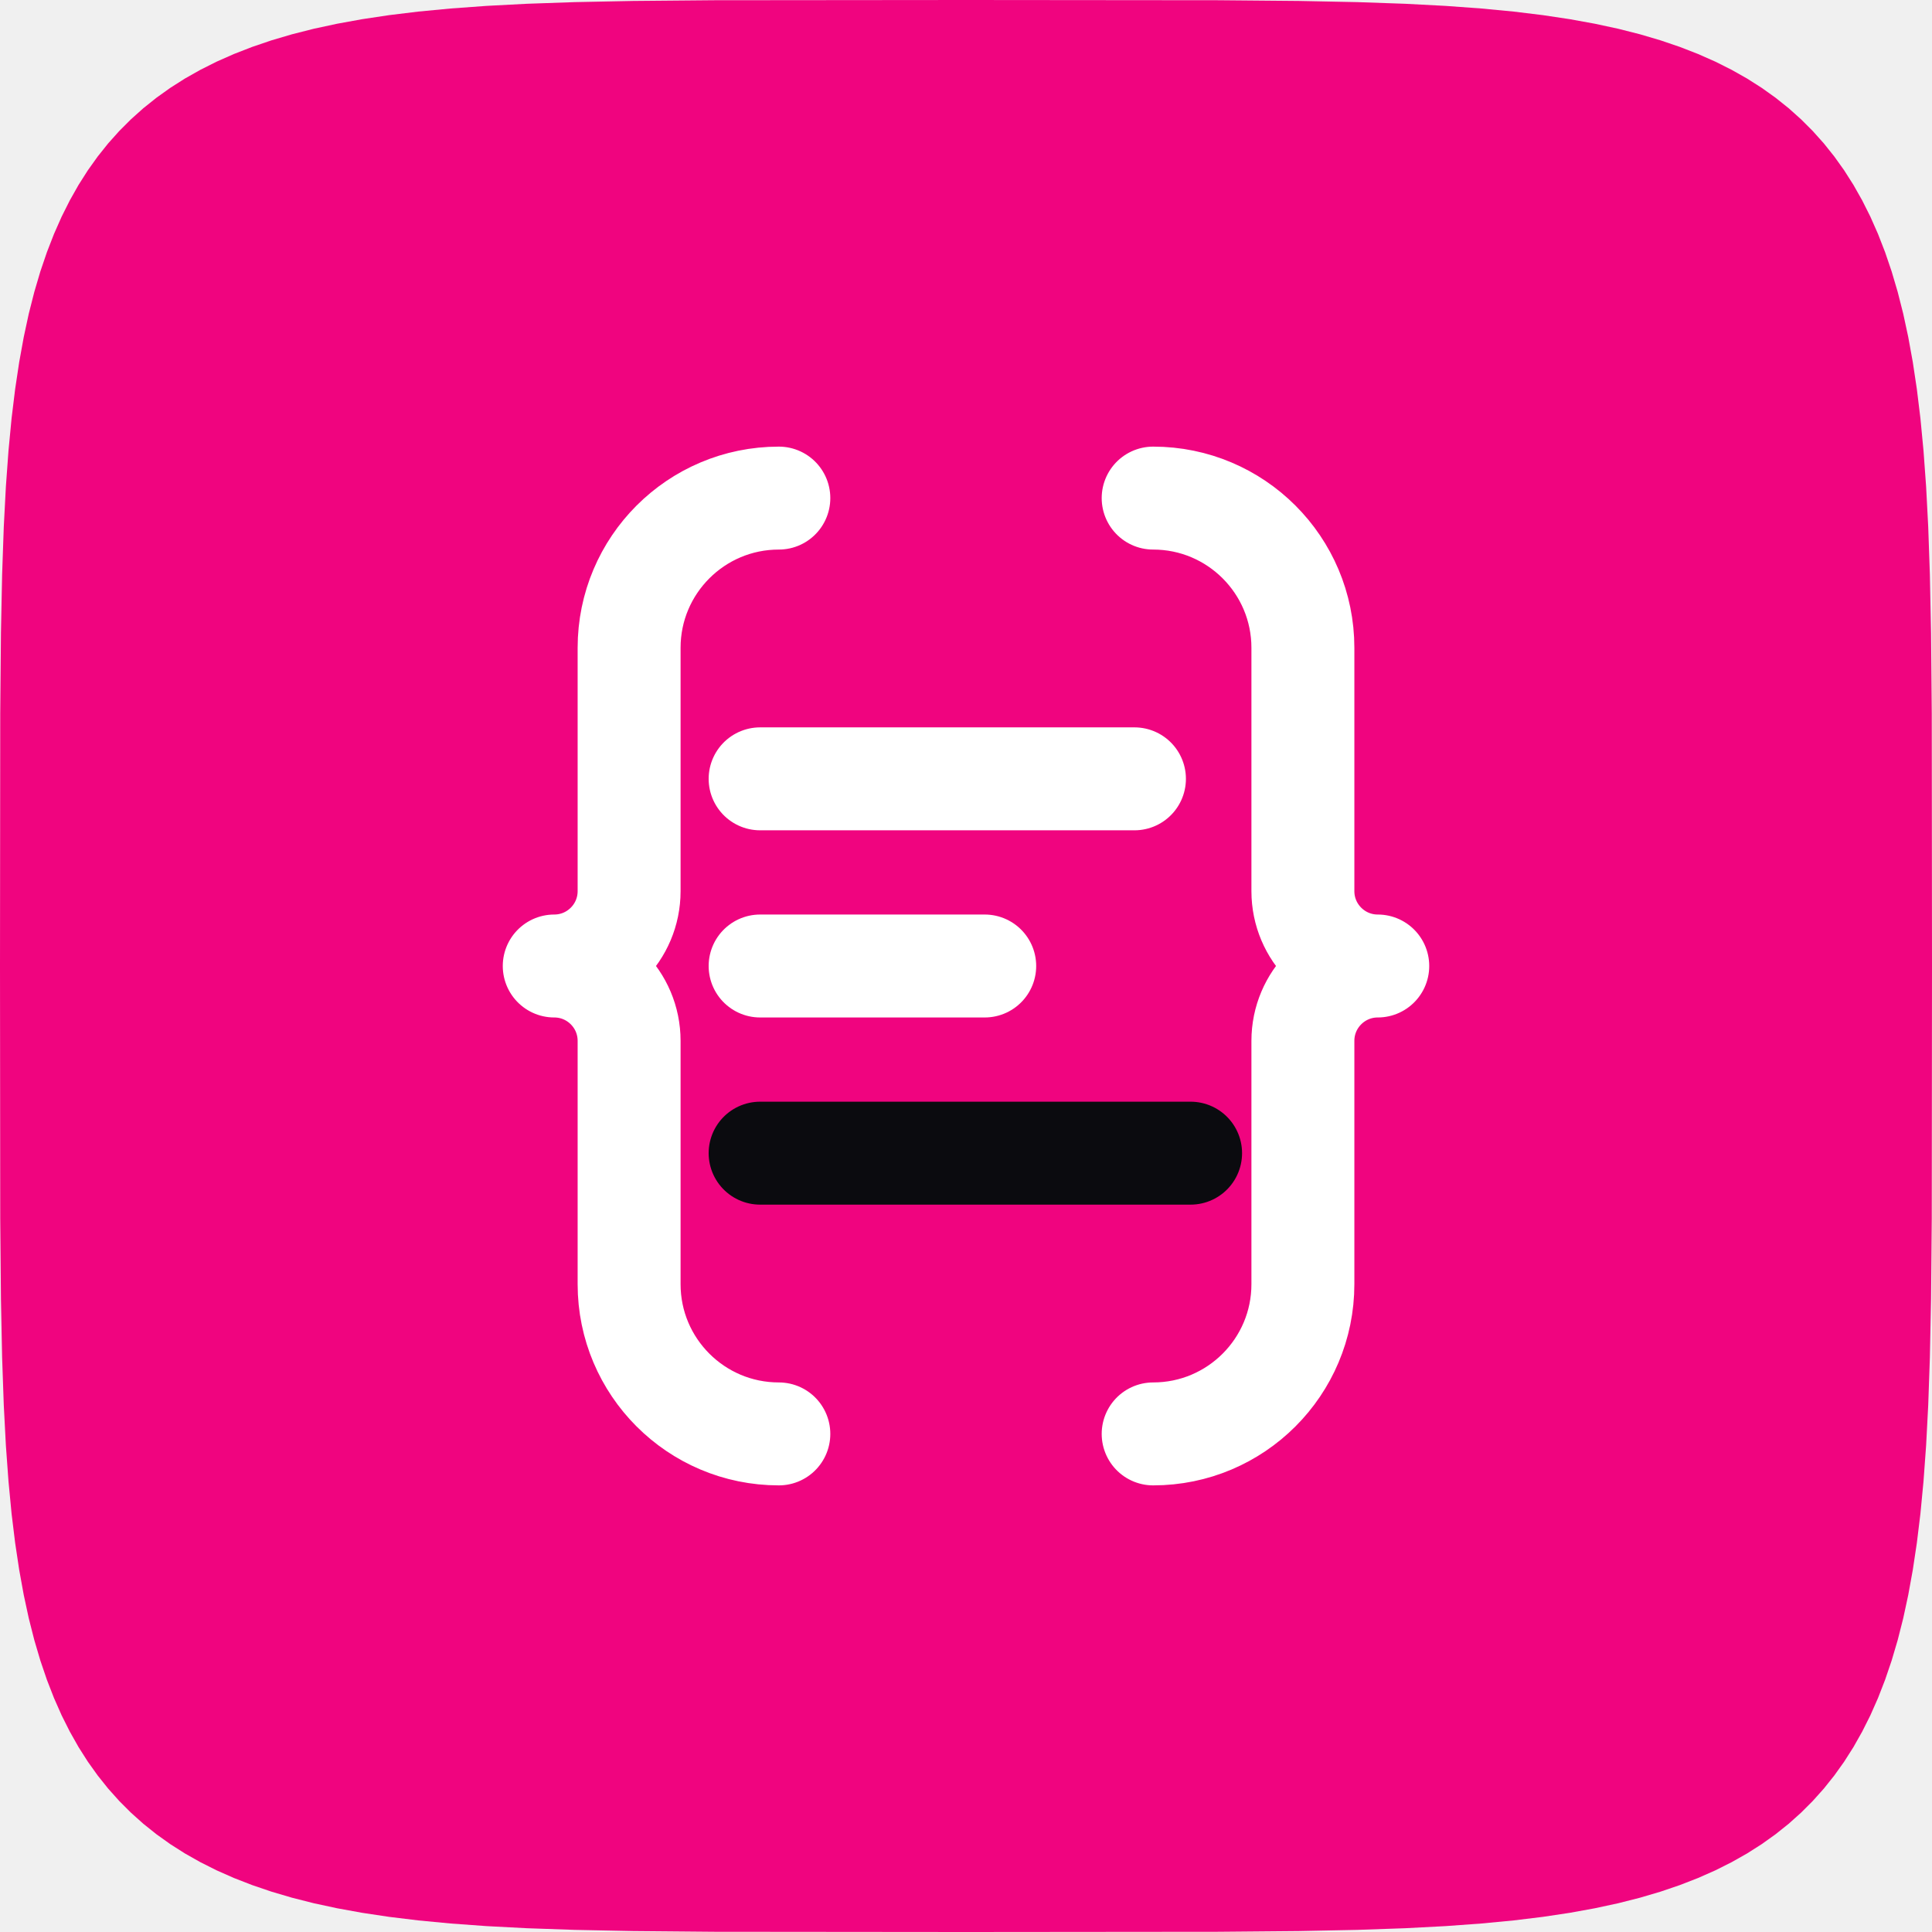
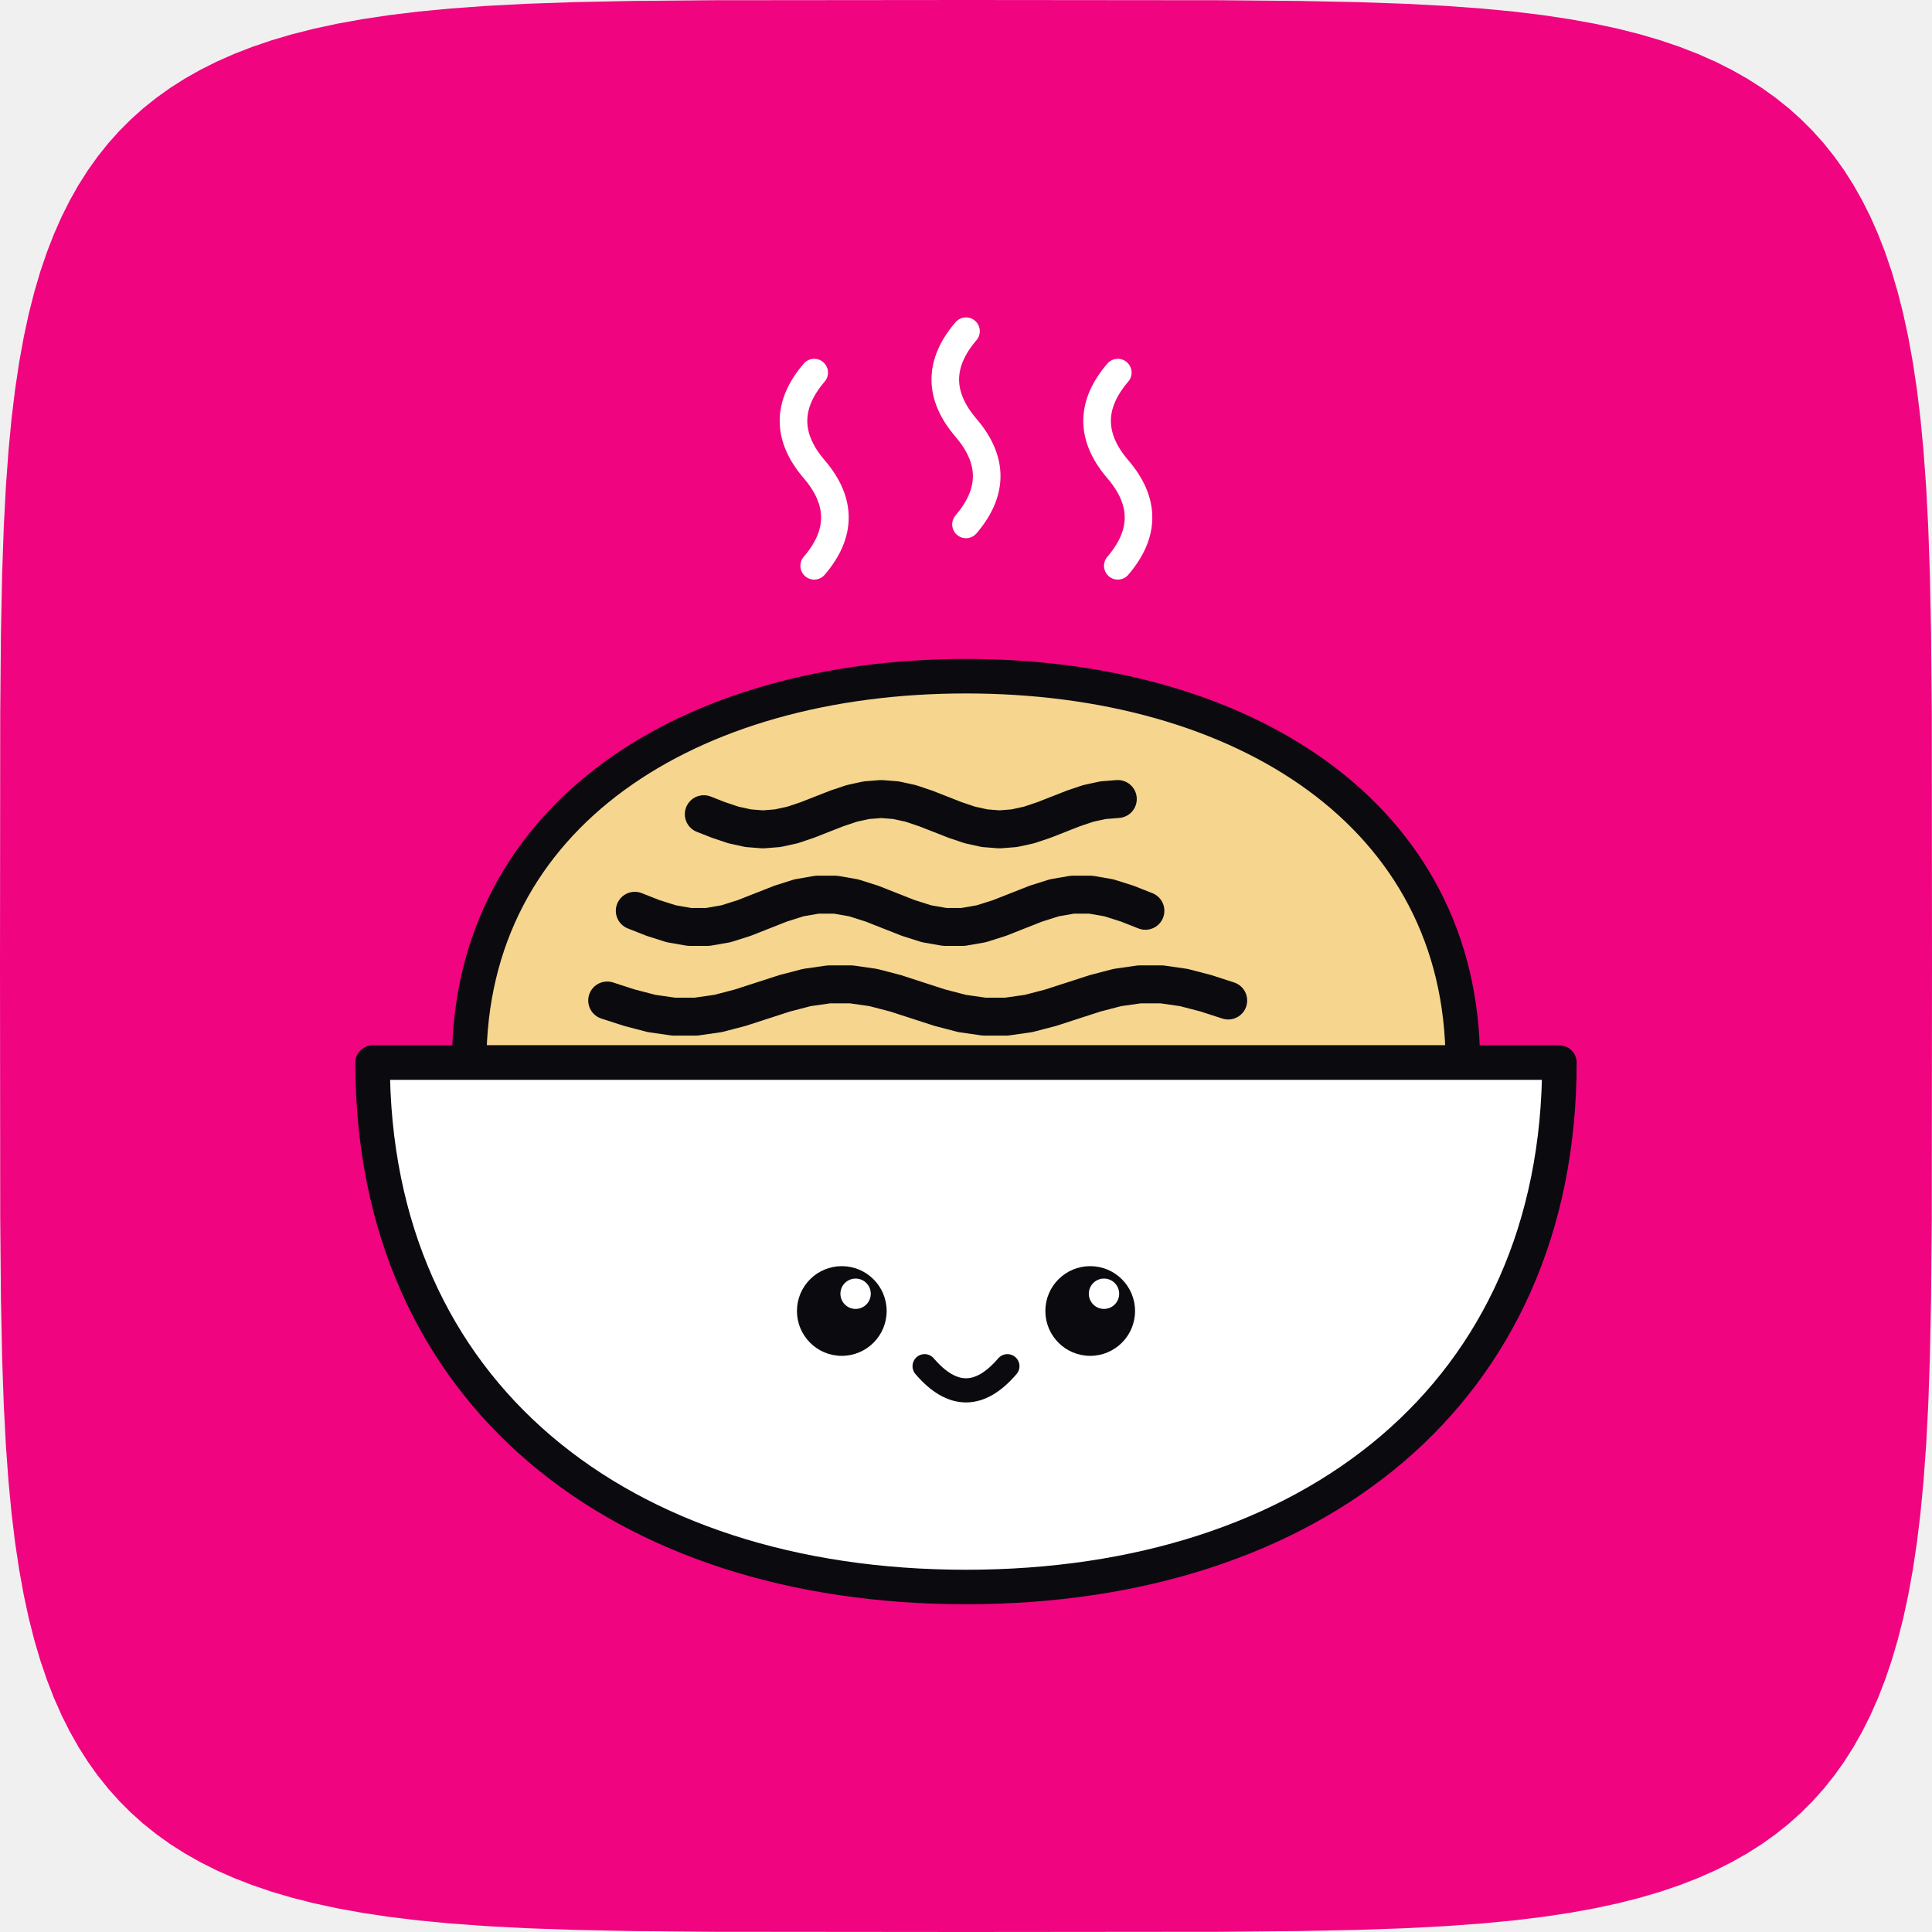
<svg xmlns="http://www.w3.org/2000/svg" viewBox="0 0 100 100" role="img" aria-label="ndb">
  <path d="M100.000 50.000L99.988 63.065L99.951 67.235L99.890 70.261L99.805 72.719L99.695 74.822L99.560 76.676L99.401 78.343L99.216 79.861L99.006 81.258L98.771 82.553L98.511 83.760L98.224 84.890L97.911 85.951L97.571 86.950L97.204 87.893L96.810 88.784L96.387 89.627L95.936 90.426L95.455 91.182L94.944 91.898L94.402 92.577L93.827 93.219L93.219 93.827L92.577 94.402L91.898 94.944L91.182 95.455L90.426 95.936L89.627 96.387L88.784 96.810L87.893 97.204L86.950 97.571L85.951 97.911L84.890 98.224L83.760 98.511L82.553 98.771L81.258 99.006L79.861 99.216L78.343 99.401L76.676 99.560L74.822 99.695L72.719 99.805L70.261 99.890L67.235 99.951L63.065 99.988L50.000 100.000L36.935 99.988L32.765 99.951L29.739 99.890L27.281 99.805L25.178 99.695L23.324 99.560L21.657 99.401L20.139 99.216L18.742 99.006L17.447 98.771L16.240 98.511L15.110 98.224L14.049 97.911L13.050 97.571L12.107 97.204L11.216 96.810L10.373 96.387L9.574 95.936L8.818 95.455L8.102 94.944L7.423 94.402L6.781 93.827L6.173 93.219L5.598 92.577L5.056 91.898L4.545 91.182L4.064 90.426L3.613 89.627L3.190 88.784L2.796 87.893L2.429 86.950L2.089 85.951L1.776 84.890L1.489 83.760L1.229 82.553L0.994 81.258L0.784 79.861L0.599 78.343L0.440 76.676L0.305 74.822L0.195 72.719L0.110 70.261L0.049 67.235L0.012 63.065L0.000 50.000L0.012 36.935L0.049 32.765L0.110 29.739L0.195 27.281L0.305 25.178L0.440 23.324L0.599 21.657L0.784 20.139L0.994 18.742L1.229 17.447L1.489 16.240L1.776 15.110L2.089 14.049L2.429 13.050L2.796 12.107L3.190 11.216L3.613 10.373L4.064 9.574L4.545 8.818L5.056 8.102L5.598 7.423L6.173 6.781L6.781 6.173L7.423 5.598L8.102 5.056L8.818 4.545L9.574 4.064L10.373 3.613L11.216 3.190L12.107 2.796L13.050 2.429L14.049 2.089L15.110 1.776L16.240 1.489L17.447 1.229L18.742 0.994L20.139 0.784L21.657 0.599L23.324 0.440L25.178 0.305L27.281 0.195L29.739 0.110L32.765 0.049L36.935 0.012L50.000 0.000L63.065 0.012L67.235 0.049L70.261 0.110L72.719 0.195L74.822 0.305L76.676 0.440L78.343 0.599L79.861 0.784L81.258 0.994L82.553 1.229L83.760 1.489L84.890 1.776L85.951 2.089L86.950 2.429L87.893 2.796L88.784 3.190L89.627 3.613L90.426 4.064L91.182 4.545L91.898 5.056L92.577 5.598L93.219 6.173L93.827 6.781L94.402 7.423L94.944 8.102L95.455 8.818L95.936 9.574L96.387 10.373L96.810 11.216L97.204 12.107L97.571 13.050L97.911 14.049L98.224 15.110L98.511 16.240L98.771 17.447L99.006 18.742L99.216 20.139L99.401 21.657L99.560 23.324L99.695 25.178L99.805 27.281L99.890 29.739L99.951 32.765L99.988 36.935Z" fill="#F0047F" />
-   <svg x="19" y="19" width="62" height="62" viewBox="0 0 64 64">
-     <path d="M22 7A8 8 0 0 0 14 15V28A4 4 0 0 1 10 32A4 4 0 0 1 14 36V49A8 8 0 0 0 22 57" fill="none" stroke="#FFFFFF" stroke-width="5.5" stroke-linecap="round" stroke-linejoin="round" />
-     <path d="M42 7A8 8 0 0 1 50 15V28A4 4 0 0 0 54 32A4 4 0 0 0 50 36V49A8 8 0 0 1 42 57" fill="none" stroke="#FFFFFF" stroke-width="5.5" stroke-linecap="round" stroke-linejoin="round" />
-     <path d="M21 22h20" fill="none" stroke="#FFFFFF" stroke-width="5.5" stroke-linecap="round" />
-     <path d="M21 32h12" fill="none" stroke="#FFFFFF" stroke-width="5.5" stroke-linecap="round" />
-     <path d="M21 42h23" fill="none" stroke="#0B0B0F" stroke-width="5.5" stroke-linecap="round" />
+   <svg x="15" y="15" width="70" height="70" viewBox="6.000 0.000 188.000 196.000">
+     <path d="M78 12q-6 7 0 14q6 7 0 14M100 6q-6 7 0 14q6 7 0 14M122 12q-6 7 0 14q6 7 0 14" fill="none" stroke="#FFFFFF" stroke-width="4" stroke-linecap="round" stroke-linejoin="round" />
+     <path d="M28 112C28 76 60 56 100 56C140 56 172 76 172 112Z" fill="#F6D58E" stroke="#0B0B0F" stroke-width="5" stroke-linejoin="round" stroke-linecap="round" />
+     <path d="M62.00 76.00L64.14 76.84L66.29 77.56L68.43 78.03L70.57 78.20L72.71 78.03L74.86 77.56L77.00 76.84L79.14 76.00L81.29 75.16L83.43 74.44L85.57 73.97L87.71 73.80L89.86 73.97L92.00 74.44L94.14 75.16L96.29 76.00L98.43 76.84L100.57 77.56L102.71 78.03L104.86 78.20L107.00 78.03L109.14 77.56L111.29 76.84L113.43 76.00L115.57 75.16L117.71 74.44L119.86 73.97L122.00 73.80" fill="none" stroke="#0B0B0F" stroke-width="5.5" stroke-linecap="round" stroke-linejoin="round" />
+     <path d="M52.00 90.00L54.64 91.04L57.29 91.88L59.93 92.34L62.57 92.34L65.21 91.88L67.86 91.04L70.50 90.00L73.14 88.96L75.79 88.12L78.43 87.66L81.07 87.66L83.71 88.12L86.36 88.96L89.00 90.00L91.64 91.04L94.29 91.88L96.93 92.34L99.57 92.34L102.21 91.88L104.86 91.04L107.50 90.00L110.14 88.96L112.79 88.12L115.43 87.66L118.07 87.66L120.71 88.12L123.36 88.96L126.00 90.00" fill="none" stroke="#0B0B0F" stroke-width="5.5" stroke-linecap="round" stroke-linejoin="round" />
+     <path d="M48.00 103.00L51.21 104.04L54.43 104.88L57.64 105.34L60.86 105.34L64.07 104.88L67.29 104.04L70.50 103.00L73.71 101.96L76.93 101.12L80.14 100.66L83.36 100.66L86.57 101.12L89.79 101.96L93.00 103.00L96.21 104.04L99.43 104.88L102.64 105.34L105.86 105.34L109.07 104.88L112.29 104.04L115.50 103.00L118.71 101.96L121.93 101.12L125.14 100.66L128.36 100.66L131.57 101.12L134.79 101.96L138.00 103.00" fill="none" stroke="#0B0B0F" stroke-width="5.5" stroke-linecap="round" stroke-linejoin="round" />
+     <path d="M14 112H186C186 160 150 188 100 188C50 188 14 160 14 112Z" fill="#FFFFFF" stroke="#0B0B0F" stroke-width="5" stroke-linejoin="round" stroke-linecap="round" />
+     <g transform="translate(100 148) scale(1)">
+       <circle cx="-18" cy="0" r="6.5" fill="#0B0B0F" />
+       <circle cx="18" cy="0" r="6.5" fill="#0B0B0F" />
+       <circle cx="-16" cy="-2.5" r="2.2" fill="#FFFFFF" />
+       <circle cx="20" cy="-2.5" r="2.2" fill="#FFFFFF" />
+       <ellipse cx="-31" cy="11" rx="8" ry="4.5" fill="#FFFFFF" opacity="0.6" />
+       <ellipse cx="31" cy="11" rx="8" ry="4.5" fill="#FFFFFF" opacity="0.6" />
+       <path d="M-6 8Q0 15 6 8" fill="none" stroke="#0B0B0F" stroke-width="3.5" stroke-linecap="round" />
+     </g>
  </svg>
</svg>
